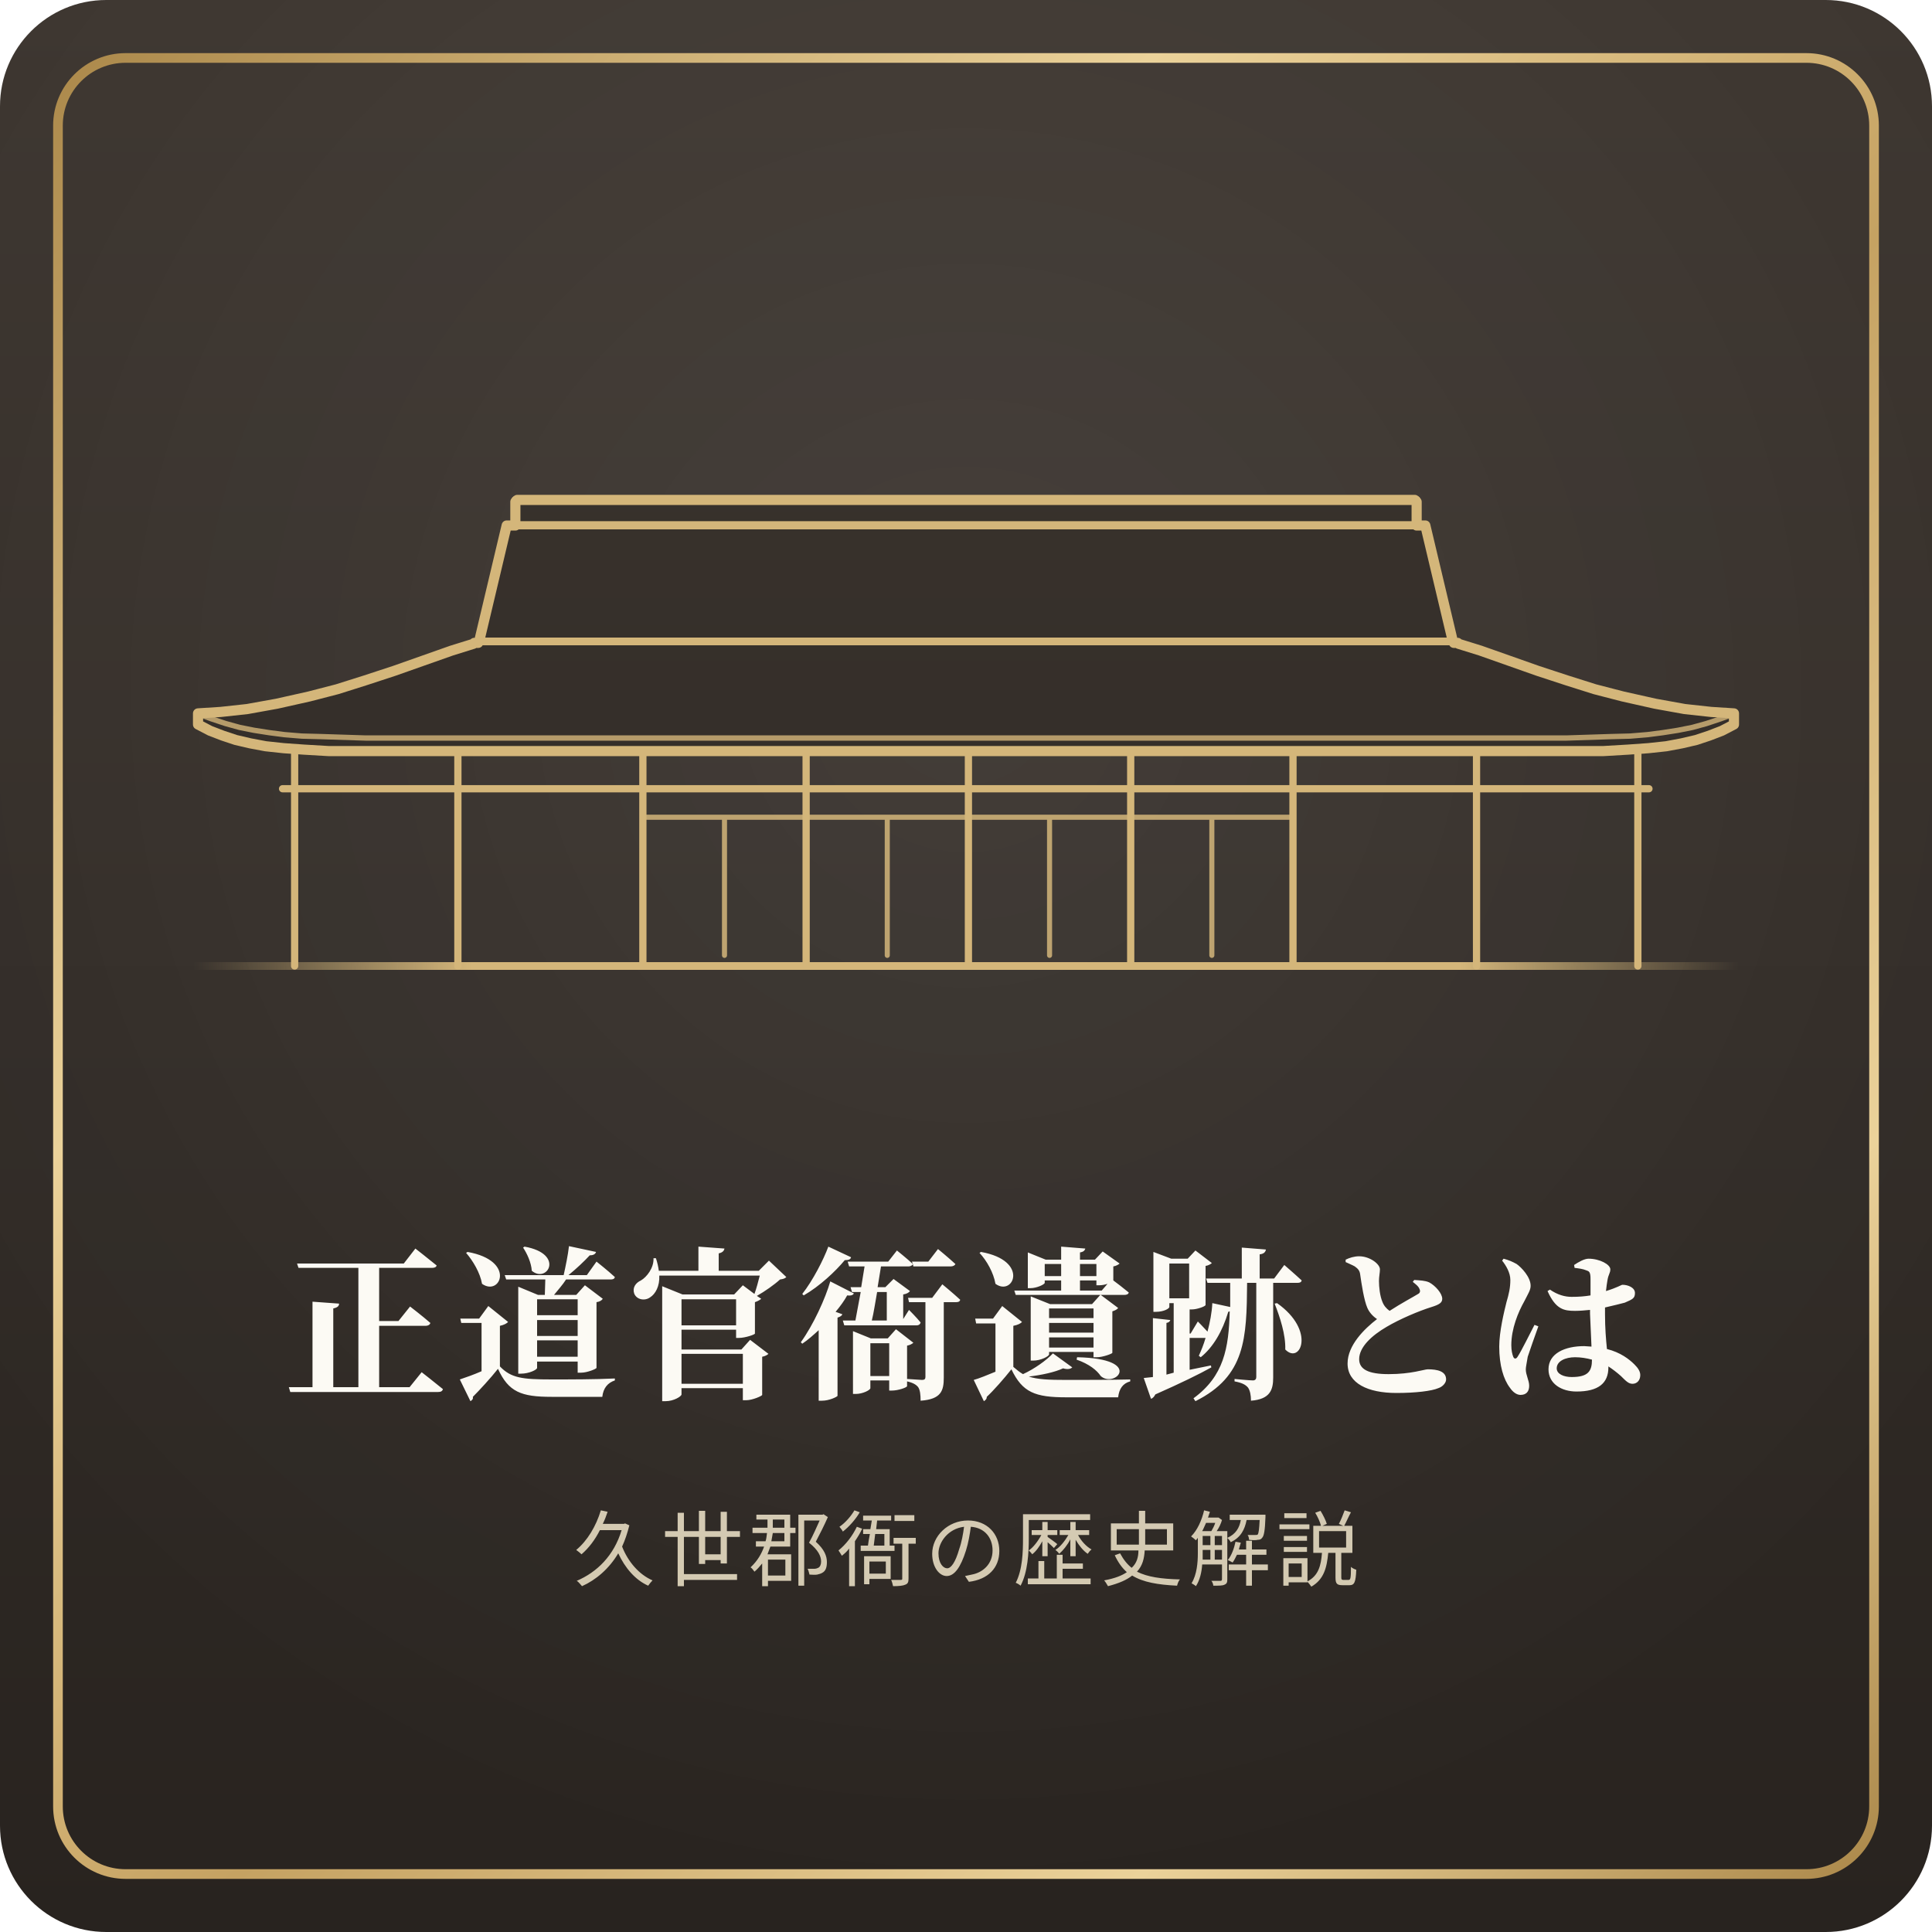
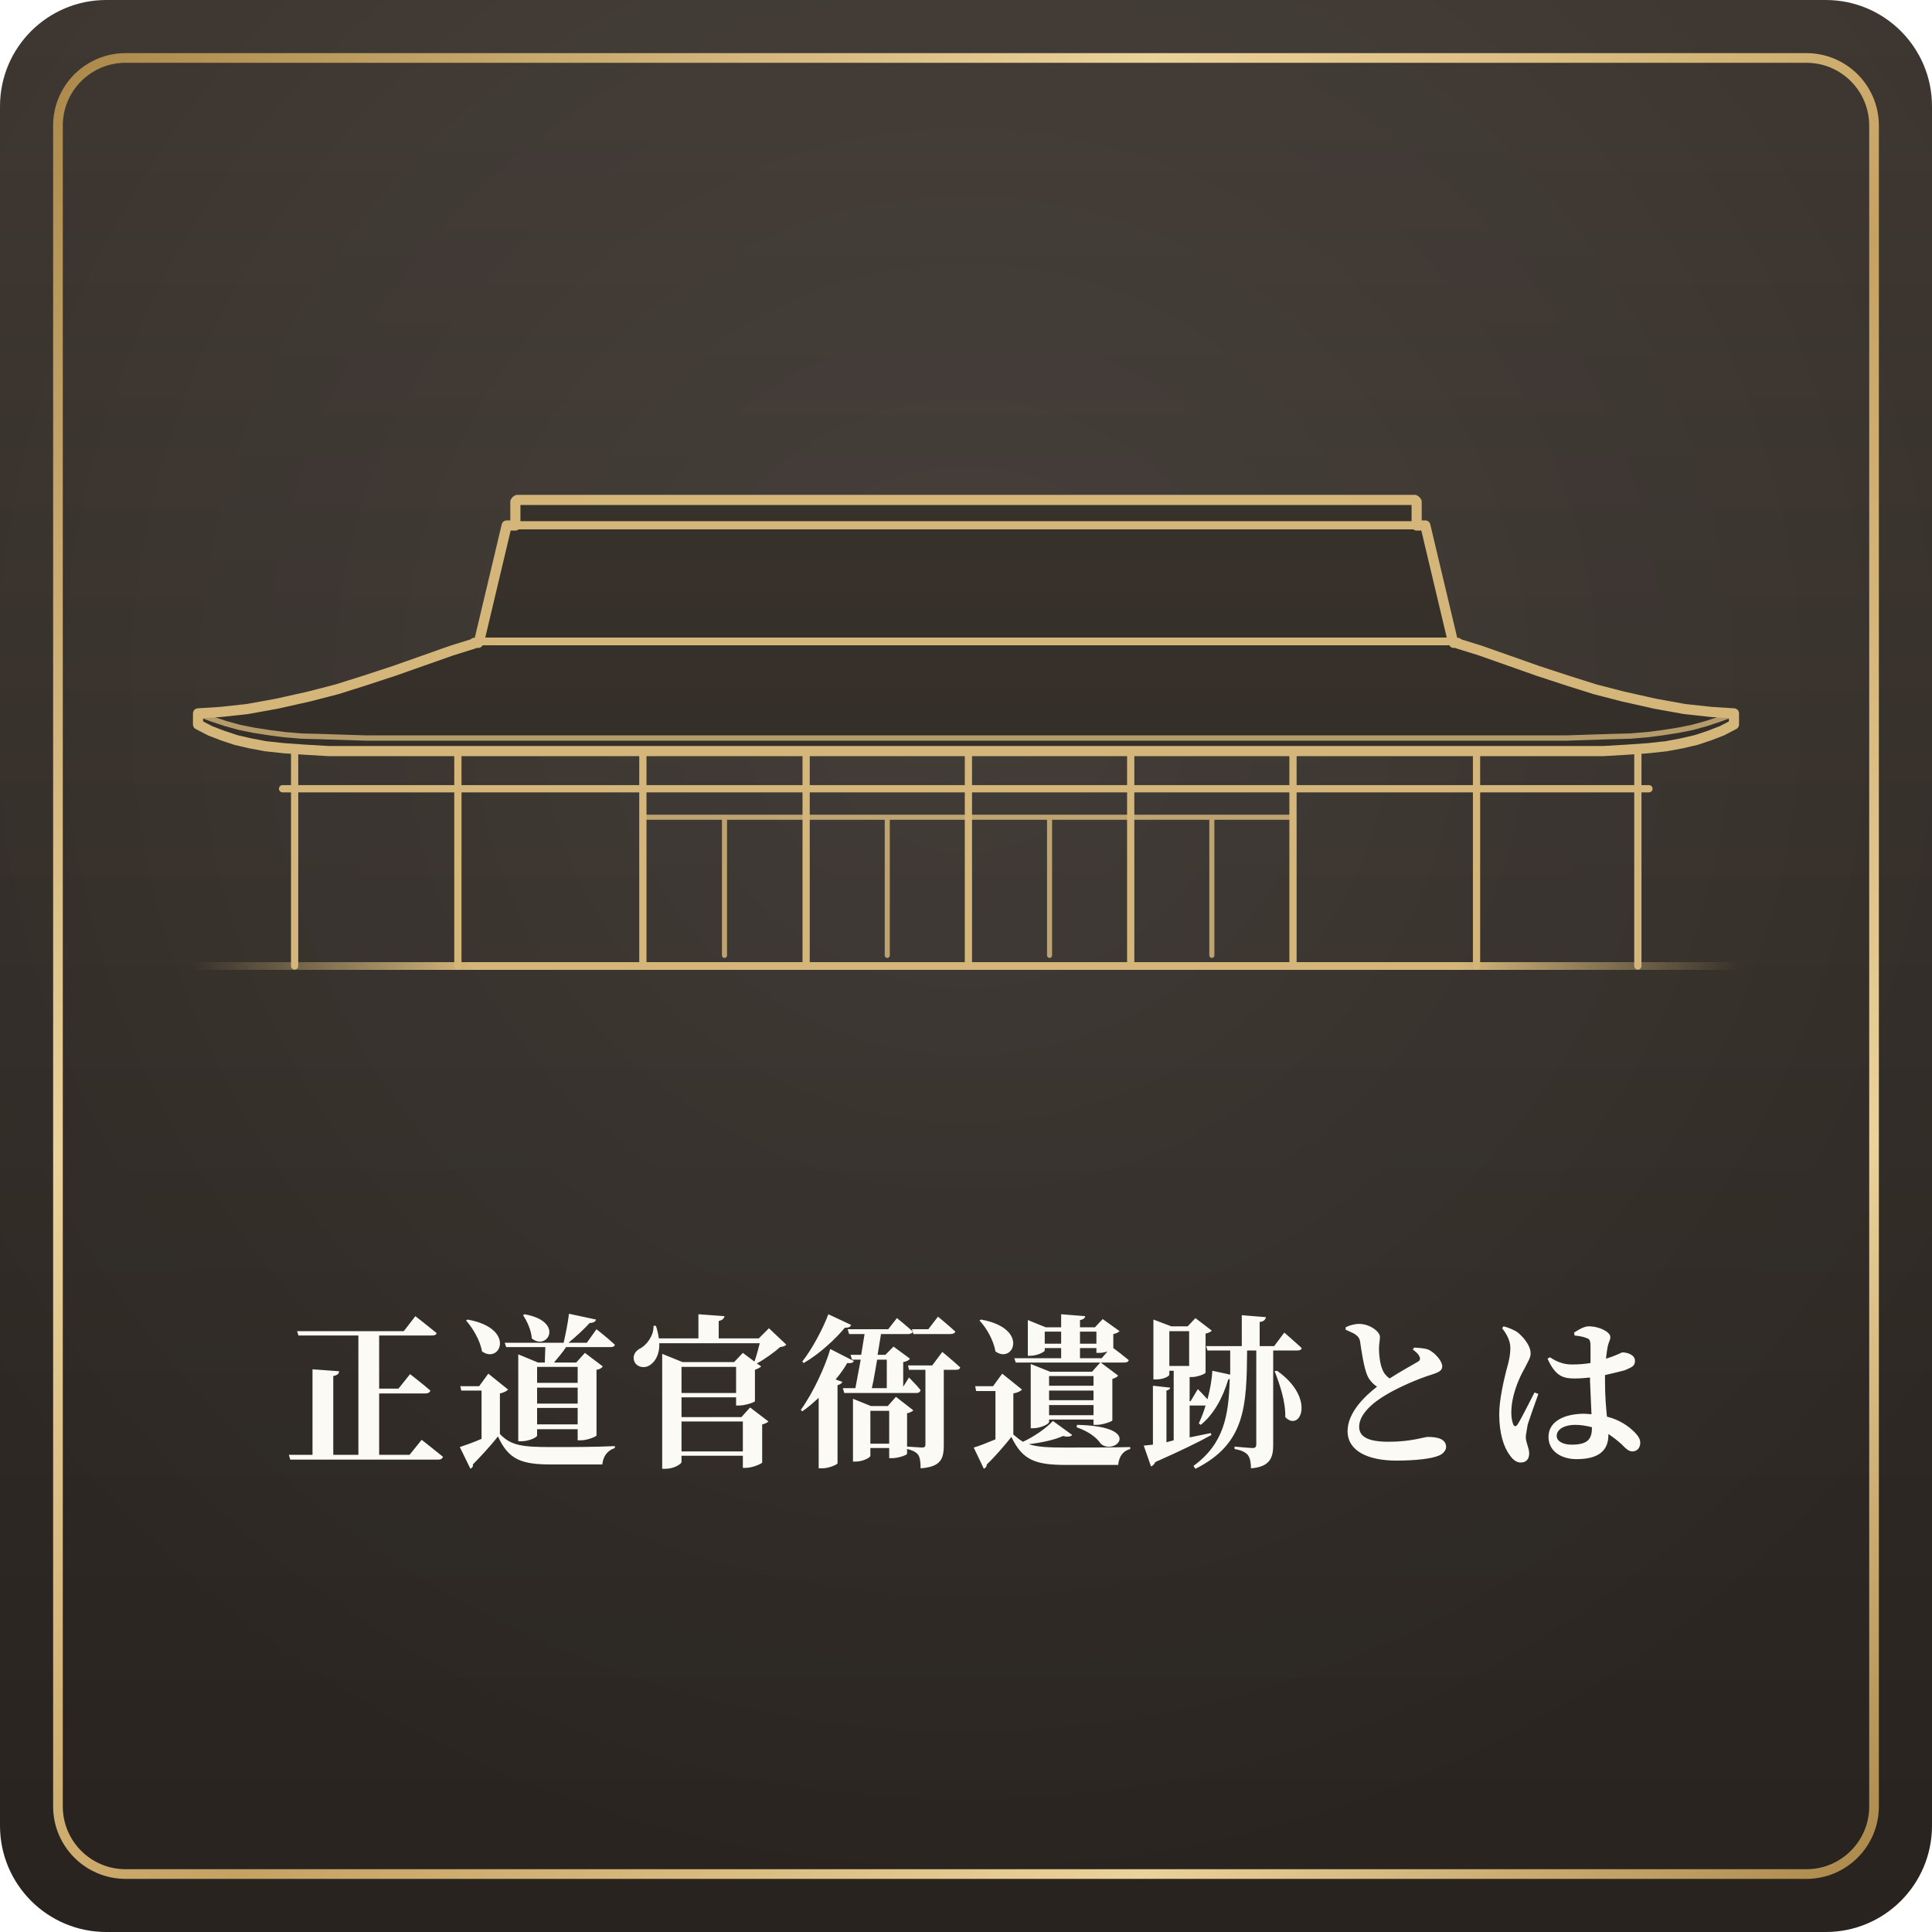
- <svg xmlns="http://www.w3.org/2000/svg" viewBox="0 0 400 400" width="400" height="400" role="img" aria-label="正道官衙遺跡とは 久世郡衙の歴史解説">
+ <svg xmlns="http://www.w3.org/2000/svg" viewBox="0 0 400 400" width="400" height="400" role="img" aria-label="正道官衙遺跡とは">
  <defs>
    <linearGradient id="cardBg" gradientUnits="userSpaceOnUse" x1="0" y1="0" x2="0" y2="400">
      <stop stop-color="#3d3630" />
      <stop offset="1" stop-color="#28231f" />
    </linearGradient>
    <radialGradient id="sheen" cx=".5" cy=".36" r=".62">
      <stop stop-color="#fff" stop-opacity=".07" />
      <stop offset="1" stop-color="#fff" stop-opacity="0" />
    </radialGradient>
    <linearGradient id="gold" x1="0" y1="0" x2="1" y2="1">
      <stop stop-color="#ac894b" />
      <stop offset=".3" stop-color="#ebd29a" />
      <stop offset=".55" stop-color="#c5a262" />
      <stop offset=".8" stop-color="#ebd29a" />
      <stop offset="1" stop-color="#ac894b" />
    </linearGradient>
    <linearGradient id="fadeGold" gradientUnits="userSpaceOnUse" x1="40" y1="0" x2="360" y2="0">
      <stop stop-color="#d4b67a" stop-opacity="0" />
      <stop offset=".18" stop-color="#d4b67a" />
      <stop offset=".82" stop-color="#d4b67a" />
      <stop offset="1" stop-color="#d4b67a" stop-opacity="0" />
    </linearGradient>
  </defs>
  <g id="card-base">
    <rect width="400" height="400" rx="22" fill="url(#cardBg)" />
    <rect width="400" height="400" rx="22" fill="url(#sheen)" />
  </g>
  <g id="card-frame">
    <rect x="12" y="12" width="376" height="376" rx="14" fill="none" stroke="url(#gold)" stroke-width="2" />
  </g>
  <g id="motif" fill="none" stroke="#d4b67a" color="#d4b67a" stroke-linejoin="round" stroke-linecap="round">
    <path d="M40 200.0H360" stroke="url(#fadeGold)" stroke-width="1.6" />
    <path d="M41.0 150.0L41.0 147.7L45.7 147.4L51.2 146.8L57.3 145.7L64.0 144.2L69.8 142.7L75.5 140.9L81.6 138.9L93.5 134.7L98.0 133.3L98.2 133.1L99.0 133.1L99.2 132.8L104.9 108.8L106.7 108.8L106.7 103.9L107.1 103.5L292.9 103.5L293.3 103.9L293.3 108.8L295.1 108.8L300.8 132.8L301.0 133.1L301.8 133.1L302.0 133.3L306.5 134.7L318.4 138.9L324.5 140.9L330.2 142.7L336.0 144.2L342.7 145.7L348.8 146.8L354.3 147.4L359.0 147.7L359.0 150.0L356.5 151.3L353.9 152.3L351.2 153.2L348.2 153.9L345.0 154.5L341.3 154.9L337.1 155.2L332.0 155.5L200.1 155.5L199.9 155.5L68.0 155.5L62.9 155.2L58.7 154.9L55.0 154.5L51.8 153.9L48.8 153.2L46.1 152.3L43.5 151.3Z" fill="url(#cardBg)" stroke-width="2.1" />
    <path d="M104.9 108.8L295.1 108.8L300.8 132.8L99.2 132.8Z" stroke-width="1.6" />
    <path d="M106.7 103.5L293.3 103.5L293.3 108.7L106.7 108.7Z" stroke-width="1.6" />
    <path d="M41.0 147.8L43.7 148.8L46.7 149.8L49.6 150.6L52.6 151.2L55.8 151.7L58.9 152.1L62.5 152.4L66.4 152.5L75.7 152.8L199.9 152.8L200.1 152.8L324.3 152.8L333.6 152.5L337.5 152.4L341.1 152.1L344.2 151.7L347.4 151.2L350.4 150.6L353.3 149.8L356.3 148.8L359.0 147.8" stroke-width="1.1" opacity=".8" />
    <path d="M58.5 163.3L341.4 163.3M61.0 155.6L61.0 200.0M94.8 155.6L94.8 200.0M133.1 155.6L133.1 200.0M166.9 155.6L166.9 200.0M200.5 155.6L200.5 200.0M234.1 155.6L234.1 200.0M267.7 155.6L267.7 200.0M305.7 155.6L305.7 200.0M339.1 155.6L339.1 200.0" stroke-width="1.5" />
    <path d="M133.1 169.2L267.7 169.2M150.0 169.2L150.0 197.8M183.7 169.2L183.7 197.8M217.3 169.2L217.3 197.8M250.9 169.2L250.9 197.8" stroke-width="1.05" opacity=".85" />
  </g>
  <g id="label" fill="#fcfaf4">
-     <path d="M64.7 269.5V287.2H59.8L60.1 288.2H90.7C91.3 288.2 91.6 288 91.7 287.6C90 286.2 87.3 284.1 87.3 284.1L84.8 287.2H78.5V274.5H88.1C88.6 274.5 89 274.3 89.1 273.9C87.5 272.5 84.9 270.5 84.9 270.5L82.5 273.5H78.5V262.5H89.4C89.9 262.5 90.3 262.4 90.4 262C88.7 260.6 86 258.5 86 258.5L83.6 261.6H61.5L61.8 262.5H74.2V287.2H69V270.9C69.9 270.7 70.2 270.4 70.2 269.9ZM108.6 258.1 108.3 258.3C109.1 259.5 110 261.4 110.1 263.1C113.3 265.8 117 259.6 108.6 258.1ZM96.8 259.2 96.5 259.4C97.9 261 99.4 263.5 99.8 265.8C103.6 268.5 106.9 261 96.8 259.2ZM107.3 268.1V284.4H107.9C109.5 284.4 111.2 283.6 111.2 283.2V281.9H119.6V284.2H120.3C121.6 284.2 123.5 283.4 123.5 283.2V269.6C124.2 269.5 124.6 269.2 124.8 268.9L121.1 266.1L119.3 268.1H114.7C115.5 267.1 116.5 266 117.2 264.9H126.4C126.9 264.9 127.2 264.8 127.3 264.4C125.9 263.1 123.5 261.2 123.5 261.2L121.5 264H117.7C119.3 262.7 121 261.1 122.1 259.9C122.9 259.9 123.3 259.6 123.4 259.2L117.8 258C117.6 259.8 117.1 262.2 116.7 264H104.5L104.8 264.9H112.9C112.9 265.9 112.8 267.1 112.8 268.1H111.4L107.3 266.4ZM119.6 273.3V276.6H111.2V273.3ZM119.6 272.3H111.2V269H119.6ZM119.6 277.5V280.9H111.2V277.5ZM103.5 274.5C104.4 274.3 104.9 274 105.2 273.7L101.1 270.4L99.2 273H95.3L95.5 273.9H99.7V283.9C98.1 284.6 96.4 285.2 95.2 285.6L97.4 290.1C97.7 289.9 98 289.7 97.9 289.2C99.3 287.8 101.6 285.3 103.1 283.4C105.3 288.2 107.9 289.2 114.2 289.2C117.6 289.2 121.8 289.2 124.7 289.2C124.9 287.4 125.8 286.3 127.3 285.8V285.4C123.1 285.6 118 285.6 114.2 285.6C108.1 285.6 105.8 285.3 103.5 282.9ZM135.3 260.5C135.4 262.5 133.9 264.4 132.7 265.1C131.6 265.6 130.9 266.6 131.3 267.8C131.8 269.1 133.5 269.4 134.6 268.6C135.7 267.9 136.6 266.3 136.5 264.1H157.3C157 265.3 156.6 266.8 156.2 267.9L153.8 266.1L152 268H141.3L137.1 266.3V290.1H137.8C139.5 290.1 141.1 289.1 141.1 288.7V287.4H153.8V289.9H154.5C155.8 289.9 157.8 289 157.8 288.8V280.9C158.4 280.8 158.9 280.5 159.1 280.3L155.3 277.4L153.5 279.4H141.1V275.3H152.4V277H153C154.3 277 156.3 276.3 156.3 276.1V269.6C156.9 269.4 157.4 269.1 157.6 268.9L156.7 268.3C158.3 267.4 160.3 266 161.5 264.9C162.2 264.8 162.5 264.7 162.8 264.4L159.2 261L157.1 263.1H148.8V259.5C149.7 259.3 149.9 258.9 150 258.5L144.6 258.1V263.1H136.4C136.3 262.3 136.1 261.4 135.8 260.5ZM141.1 274.4V269H152.4V274.4ZM141.1 280.3H153.8V286.5H141.1ZM171.5 258.1C170.5 260.8 168.3 265.1 166.1 267.9L166.4 268.2C169.7 266.3 173 263.2 174.9 260.9C175.8 260.9 176.1 260.7 176.2 260.3ZM188.8 261.2 189 261.7 189.1 262.2H196.8C197.3 262.2 197.7 262 197.8 261.7C196.4 260.4 194.2 258.6 194.2 258.6L192.2 261.2ZM176.1 266.5 176.4 267.5H178.2C177.8 269.7 177.4 271.8 177.1 273.4H174.5L174.8 274.4H189.8C190.2 274.4 190.5 274.2 190.6 273.8C189.8 272.8 188.2 271.2 188.2 271.2L187 273.1V268C187.7 267.9 188.2 267.6 188.4 267.3L185 264.8L183.3 266.5H181.7L182.4 262.2H188.1C188.5 262.2 188.9 262 189 261.7C187.7 260.5 185.7 258.9 185.7 258.9L183.9 261.2H175.5L175.8 262.2H179L178.3 266.5ZM176.6 277.1V288.6H177.2C178.6 288.6 180.2 287.8 180.2 287.4V285.8H184.1V287.9H184.7C185.9 287.9 187.7 287.3 187.8 287V286C189.1 286.3 189.7 286.7 190.1 287.2C190.5 287.8 190.6 288.8 190.6 290C194.9 289.7 195.4 287.9 195.4 285.2V269.6H197.9C198.4 269.6 198.7 269.5 198.8 269.1C197.4 267.8 195.1 265.9 195.1 265.9L193 268.7H188L188.2 269.6H191.6V285.1C191.6 285.5 191.4 285.7 190.9 285.7L187.8 285.5V278.6C188.4 278.5 188.9 278.2 189.1 278L185.5 275.2L183.8 277.1H180.3L176.6 275.6ZM180.5 273.4C180.9 271.8 181.2 269.7 181.6 267.5H183.6V273.4ZM171.9 265.3C170.9 268.8 168.4 274.3 165.8 277.9L166.1 278.2C167.3 277.4 168.4 276.4 169.5 275.4V290H170.2C171.7 290 173.3 289.2 173.4 289V272.8C174 272.6 174.3 272.4 174.4 272.1L173 271.6C174 270.4 174.8 269.3 175.4 268.2C176.3 268.3 176.6 268.1 176.8 267.8ZM180.2 284.9V278.1H184.1V284.9ZM203.1 259.2 202.8 259.4C204.3 261 205.7 263.5 206.1 265.8C209.8 268.5 213.2 261 203.1 259.2ZM223 281 222.9 281.5C225.5 282.4 227.1 283.7 227.9 284.9C230.8 287.5 237 281.3 223 281ZM227 265.1V266.1H227.6C228.1 266.1 228.7 266 229.3 265.8L228.1 267.2H223.6V265.1ZM227 264.2H223.6V261.7H227ZM219.7 258.1V260.8H216.5L212.8 259.3V266.7H213.3C214.7 266.7 216.3 265.9 216.3 265.6V265.1H219.7V267.2H210L210.3 268.1H227.8L226.1 270H217.4L213.4 268.4V281.7H213.9C215.5 281.7 217.2 280.8 217.2 280.4V279.9H226.4V281H227.1C228.3 281 230.2 280.3 230.3 280.1V271.5C230.9 271.3 231.3 271.1 231.5 270.8L227.9 268.1H232.7C233.2 268.1 233.6 268 233.7 267.6C232.6 266.7 231.2 265.6 230.5 265.1V262.2C231.1 262.1 231.6 261.8 231.8 261.6L228.3 259.1L226.7 260.8H223.6V259.3C224.3 259.2 224.6 258.9 224.7 258.5ZM216.3 264.2V261.7H219.7V264.2ZM226.4 273.9V275.9H217.2V273.9ZM226.4 272.9H217.2V270.9H226.4ZM226.4 276.9V279H217.2V276.9ZM218 280.2C216.7 281.6 214.2 283.4 211.8 284.5C211.1 284.1 210.5 283.6 209.8 283V274.5C210.8 274.3 211.3 274 211.6 273.7L207.5 270.4L205.6 273H201.9L202.1 274H206.1V284C204.4 284.7 202.7 285.4 201.6 285.7L203.7 290.1C204 289.9 204.3 289.7 204.3 289.2C205.7 287.9 207.9 285.4 209.4 283.5C211.7 288.3 214.3 289.3 220.8 289.3C224.2 289.3 228.5 289.3 231.5 289.3C231.7 287.5 232.5 286.4 234 286V285.6C229.8 285.7 224.6 285.7 220.8 285.7C217.1 285.7 214.8 285.6 213 285C215.6 284.7 218.4 284.1 220.1 283.3C221.1 283.6 221.7 283.4 222 283.1ZM264.4 269.8 263.9 269.9C265 272.7 266.2 276.3 266.1 279.4C269.2 282.6 272.5 275.5 264.4 269.8ZM236.8 285.3 238.3 289.6C238.7 289.5 239 289.1 239.2 288.7C244.4 286.4 248.3 284.5 250.8 283.1L250.7 282.7L246.3 283.6V277H249.6C249.2 278.4 248.7 279.6 248.2 280.7L248.6 281C251.2 278.9 253.1 275.6 254.3 271.6L254.6 271.5C254.4 279.1 253.4 284.9 247.1 289.5L247.5 290.1C257.9 284.9 258.1 277.1 258.2 265.6H260.1V285.1C260.1 285.5 259.9 285.8 259.4 285.8C258.7 285.8 255.6 285.5 255.6 285.5V286C257.2 286.3 257.9 286.7 258.4 287.3C258.8 287.9 259 288.8 259 290C263 289.7 263.6 287.7 263.6 285.2V265.6H268.6C269.1 265.6 269.4 265.5 269.5 265.1C268.1 263.8 265.9 261.9 265.9 261.9L263.8 264.7H260.8V259.7C261.7 259.6 262 259.2 262.1 258.7L257.1 258.3V264.7H249.7L250 265.6H254.7L254.7 270.6L251 269.8C250.9 271.8 250.5 273.8 250 275.7C249.1 274.7 248 273.6 248 273.6L246.5 276.1H246.3V271.1H246.8C247.8 271.1 249.5 270.5 249.6 270.2V262.1C250.2 262 250.7 261.7 250.9 261.5L247.5 258.9L245.9 260.6H242.5L238.8 259.2V271.6H239.3C241 271.6 242.1 270.9 242.1 270.6V269.8H243V284.2L241.5 284.6V273.9C242 273.8 242.2 273.6 242.3 273.3L238.7 272.9V285.1ZM242.1 261.6H246.2V268.8H242.1ZM289.1 288.4C293.1 288.4 296.4 288 297.8 287.4C298.7 287.1 299.4 286.3 299.4 285.6C299.4 283.9 297.6 283.5 295.6 283.5C294.9 283.5 292.2 284.5 287.5 284.5C283.3 284.5 281.4 283.5 281.4 281.4C281.4 278.9 284 276.5 287.1 274.7C289.8 273.1 293.8 271.4 296.4 270.6C298 270.1 298.6 269.7 298.6 268.9C298.6 267.8 297.2 266.2 295.9 265.5C295 265.1 294 265.1 292.8 265L292.5 265.4C293 265.8 293.7 266.3 293.9 266.9C294.1 267.3 294 267.7 293.6 267.9C292.8 268.4 290 269.9 287.7 271.4C287 270.9 286.5 270.3 286.2 269.5C285.7 268.3 285.5 266.5 285.5 265.2C285.5 264.3 285.7 263.5 285.7 262.8C285.7 261.7 283.6 260.1 281.4 260.1C280.4 260.1 279.4 260.4 278.6 260.8V261.3C279.2 261.6 280 261.9 280.5 262.2C281.2 262.7 281.5 263.1 281.6 263.8C281.9 265.9 282.4 269.2 283.1 270.8C283.5 271.7 284.2 272.5 285.1 273.1C282.5 275.1 279 278.5 279 282.3C279 286.4 283.2 288.4 289.1 288.4ZM314.8 288.8C316 288.8 316.6 288.1 316.6 286.9C316.6 285.8 315.9 284.7 315.9 283.5C315.9 283 316.1 282.2 316.3 280.9C316.7 279.7 317.8 276.5 318.5 274.6L317.7 274.3C316.8 276 315 279.7 314.2 280.9C313.9 281.4 313.5 281.4 313.3 280.9C313.1 280.4 312.9 279.6 312.9 278.5C312.9 275.1 314.3 271.7 315.6 269.4C316.4 267.8 316.9 267.1 316.9 266.2C316.9 264.4 315 262.4 314 261.7C313.1 261.2 312.4 260.9 311.3 260.6L311 261C311.8 262 312.7 263.5 312.7 265C312.7 266.6 312.4 267.9 311.9 269.6C311.4 271.6 310.4 275.7 310.4 278.8C310.4 282.7 311.3 285.6 312.6 287.3C313.2 288.2 314 288.8 314.8 288.8ZM326.1 271.4C327.1 271.4 328.2 271.3 329.2 271.2V272C329.3 274.2 329.4 276.8 329.5 278.8L328 278.7C324 278.7 320.6 280.2 320.6 283.5C320.6 286.5 323.3 288.1 326.4 288.1C330.9 288.1 333 286.4 333 283.1V282.9C333.9 283.5 334.7 284.1 335.6 284.9C336.7 286 337.2 286.5 338 286.5C338.9 286.5 339.6 285.8 339.6 284.7C339.6 283.9 339.1 283.2 338.4 282.5C337.3 281.4 335.5 280 332.7 279.3C332.5 277.3 332.3 275 332.3 272.1L332.3 270.7C334.1 270.3 335.6 269.9 336.4 269.7C338 269 338.5 268.8 338.5 267.7C338.5 266.6 337.1 266 335.9 266C335.7 266 334.8 266.6 332.5 267.3C332.6 266.4 332.7 265.6 332.8 265.1C333 263.8 333.4 263.6 333.4 262.8C333.4 261.8 331.2 260.6 328.9 260.6C328 260.6 326.8 261.3 325.9 261.9L326 262.5C326.8 262.6 327.7 262.7 328.4 263C329 263.2 329.3 263.3 329.3 264.8V268.2C328.1 268.4 326.9 268.5 325.4 268.5C324 268.5 322.5 268.1 320.9 267L320.4 267.3C322.1 271.1 323.8 271.4 326.1 271.4ZM329.6 281.5V281.5C329.6 283.9 328.8 285.1 325.4 285.1C323.8 285.1 322.3 284.5 322.3 283.3C322.3 281.8 324.1 281 326.1 281C327.3 281 328.5 281.2 329.6 281.5Z" />
-     <path d="M124.4 312.7C123.4 316 121.6 319 119.3 320.9C119.6 321.1 120.2 321.6 120.4 321.8C121.9 320.5 123.2 318.8 124.2 316.8H128.7C127.1 322.1 123.6 325.5 119.4 327.3C119.8 327.5 120.2 328.1 120.5 328.4C123.4 327.1 126.1 324.8 128 321.6C129.4 324.6 131.5 327.1 134.2 328.3C134.4 328 134.8 327.5 135.1 327.2C132.3 326 130 323.3 128.8 320.2C129.4 318.9 129.9 317.4 130.3 315.8L129.4 315.4L129.2 315.5H124.8C125.2 314.7 125.5 313.9 125.8 313ZM149.2 313V317H146V312.8H144.7V317H141.6V313.2H140.3V317H137.7V318.2H140.3V328.4H141.6V327.1H152.6V325.9H141.6V318.2H144.7V323.8H146V323H149.2V323.7H150.5V318.2H153.2V317H150.5V313ZM146 318.2H149.2V321.8H146ZM165.3 313.6V328.3H166.5V314.8H169.7C169.1 316.1 168.3 318 167.5 319.4C169.4 320.9 170 322.2 170 323.3C170 323.9 169.8 324.4 169.4 324.6C169.2 324.7 168.9 324.8 168.6 324.8C168.3 324.8 167.7 324.8 167.2 324.8C167.4 325.1 167.5 325.7 167.6 326C168.1 326 168.7 326.1 169.2 326C169.6 325.9 170 325.8 170.3 325.6C171 325.2 171.2 324.4 171.2 323.4C171.2 322.2 170.7 320.8 168.9 319.2C169.7 317.7 170.7 315.7 171.4 314.1L170.5 313.5L170.3 313.6ZM162.4 317.4V319.1H159.7C159.8 318.5 159.9 318 160 317.4ZM156.6 313.6V314.6H158.9V315.4L158.9 316.3H155.8V317.4H158.8C158.7 318 158.7 318.5 158.5 319.1H156.5V320.2H158.2C157.7 321.6 156.9 323.1 155.4 324.5C155.7 324.7 156 325.1 156.2 325.4C156.8 324.9 157.3 324.3 157.8 323.7V328.4H159V327.3H163.8V321.8H158.9C159.1 321.3 159.3 320.7 159.5 320.2H163.6V317.4H164.7V316.3H163.6V313.6ZM162.4 316.3H160L160 315.4V314.6H162.4ZM159 322.9H162.6V326.2H159ZM185.2 313.7V314.9H189.3V313.7ZM176.9 312.7C176.2 313.9 175 315.3 173.8 316.1C174 316.4 174.4 316.8 174.5 317.1C175.8 316.1 177.2 314.5 178 313.1ZM178.7 316.6V317.6H180.1C179.9 318.5 179.8 319.3 179.7 320H178.2V321.1H185.2V320H184.2V316.6H181.4L181.6 314.8H184.5V313.8H178.7V314.8H180.5L180.2 316.6ZM180.9 320 181.2 317.6H183.1V320ZM180 323.3H183.4V325.8H180ZM178.9 322.2V328H180V326.9H184.4V322.2ZM185 318.4V319.6H186.8V326.8C186.8 327 186.8 327.1 186.5 327.1C186.3 327.1 185.4 327.1 184.5 327.1C184.7 327.5 184.8 328 184.9 328.4C186.1 328.4 187 328.3 187.4 328.1C188 327.9 188.1 327.5 188.1 326.8V319.6H189.6V318.4ZM177.4 316.1C176.5 318 175.1 319.8 173.6 321C173.8 321.3 174.2 321.9 174.3 322.1C174.8 321.7 175.4 321.2 175.8 320.6V328.4H177V319.1C177.6 318.2 178.1 317.4 178.5 316.5ZM199.6 316.1C199.4 317.6 199.1 319.3 198.6 320.7C197.8 323.5 196.9 324.7 196.1 324.7C195.3 324.7 194.3 323.7 194.3 321.6C194.3 319.3 196.3 316.5 199.6 316.1ZM201 316.1C203.9 316.3 205.5 318.4 205.5 321C205.5 323.9 203.4 325.6 201.2 326C200.8 326.1 200.3 326.2 199.8 326.3L200.6 327.5C204.6 327 206.9 324.6 206.9 321.1C206.9 317.6 204.4 314.8 200.4 314.8C196.3 314.8 193 318 193 321.7C193 324.5 194.5 326.3 196 326.3C197.6 326.3 198.9 324.5 200 321C200.5 319.4 200.8 317.6 201 316.1ZM211.8 313.5V318.6C211.8 321.3 211.7 325 210.3 327.7C210.6 327.8 211.1 328.1 211.3 328.3C212.8 325.5 213 321.4 213 318.6V314.7H225.7V313.5ZM215 323.2V326.8H212.8V328H225.8V326.8H220V324.8H224.2V323.7H220V321.9H218.8V326.8H216.2V323.2ZM215.8 315.1V316.8H213.6V317.8H215.6C214.9 319.1 213.9 320.4 213 321C213.2 321.2 213.6 321.6 213.7 321.8C214.5 321.2 215.2 320.2 215.8 319.1V322.2H216.9V319.3C217.4 319.7 217.9 320.2 218.2 320.5L218.9 319.7C218.6 319.4 217.3 318.5 216.9 318.2V317.8H218.9V316.8H216.9V315.1ZM221.6 315.1V316.8H219.4V317.8H221.2C220.5 319 219.5 320.3 218.5 320.9C218.8 321.1 219.1 321.4 219.3 321.7C220.1 321 221 319.9 221.6 318.7V322.2H222.7V318.8C223.4 320 224.3 321.1 225.2 321.7C225.4 321.4 225.7 321 226 320.8C224.9 320.2 223.8 319 223.2 317.8H225.5V316.8H222.7V315.1ZM231.2 316.6H235.8V319.8H231.2ZM237.1 316.6H241.6V319.8H237.1ZM231.9 321.6 230.8 322C231.5 323.5 232.3 324.6 233.3 325.5C232.3 326.2 230.8 326.8 228.6 327.2C228.9 327.5 229.2 328.1 229.4 328.4C231.7 327.8 233.3 327.1 234.4 326.2C236.7 327.6 239.7 328.1 243.7 328.3C243.8 327.9 244 327.3 244.3 327C240.4 326.9 237.6 326.5 235.4 325.4C236.6 324.1 236.9 322.6 237 321H242.9V315.4H237.1V312.8H235.8V315.4H230V321H235.7C235.7 322.3 235.4 323.6 234.3 324.6C233.4 323.9 232.6 322.9 231.9 321.6ZM250.6 318V319.9H249V318ZM251.5 318H253V319.9H251.5ZM248.9 317C249.2 316.5 249.4 315.9 249.7 315.3H251.6C251.4 315.9 251.1 316.5 250.8 317ZM249.3 312.7C248.8 314.8 247.9 316.8 246.6 318.1C246.9 318.3 247.4 318.7 247.6 318.9L248 318.4V321.6C248 323.5 247.8 326 246.7 327.8C246.9 327.9 247.4 328.2 247.6 328.4C248.4 327.2 248.8 325.5 248.9 323.9H253V326.9C253 327.2 252.9 327.3 252.7 327.3C252.5 327.3 251.7 327.3 250.8 327.3C251 327.5 251.2 328 251.2 328.3C252.4 328.3 253.1 328.3 253.5 328.1C254 327.9 254.1 327.6 254.1 327V318.4C254.4 318.7 254.7 319 254.8 319.3C256.9 318.3 257.7 316.7 258.1 314.7H260.8C260.7 316.6 260.6 317.4 260.4 317.7C260.3 317.8 260.1 317.8 259.9 317.8C259.6 317.8 259 317.8 258.3 317.8C258.5 318 258.6 318.5 258.6 318.8C259.3 318.9 260.1 318.9 260.4 318.8C260.8 318.8 261.1 318.7 261.3 318.4C261.7 318 261.9 316.9 262 314.1C262 313.9 262 313.6 262 313.6H254.6V314.7H256.9C256.6 316.3 255.9 317.6 254.1 318.4V317H251.9C252.4 316.3 252.8 315.4 253 314.7L252.3 314.2L252.1 314.2H250.1C250.2 313.8 250.4 313.4 250.5 313ZM250.6 320.9V322.9H249L249 321.6V320.9ZM251.5 320.9H253V322.9H251.5ZM255.8 319.2C255.5 320.6 255 322 254.2 323C254.5 323.1 255 323.4 255.2 323.5C255.5 323.1 255.8 322.5 256.1 321.9H258V323.9H254.4V325.1H258V328.3H259.2V325.1H262.5V323.9H259.2V321.9H262.2V320.8H259.2V319H258V320.8H256.5C256.6 320.3 256.8 319.8 256.9 319.4ZM273.1 317H278.7V320.4H273.1ZM265.8 318V319H270.6V318ZM265.9 313.3V314.3H270.5V313.3ZM265.8 320.3V321.3H270.6V320.3ZM264.9 315.6V316.6H271.1V315.6ZM265.7 322.6V328.3H266.8V327.6H270.7V327.5C270.9 327.7 271.3 328.2 271.5 328.5C274.1 327 274.7 324.6 275 321.5H276.5V326.6C276.5 327.9 276.8 328.2 278 328.2C278.2 328.2 279.1 328.2 279.4 328.2C280.4 328.2 280.7 327.6 280.8 325C280.5 324.9 280 324.7 279.7 324.4C279.7 326.8 279.6 327.1 279.2 327.1C279 327.1 278.3 327.1 278.1 327.1C277.8 327.1 277.7 327 277.7 326.6V321.5H280V315.9H278.3C278.7 315.2 279.2 314 279.7 313.1L278.4 312.7C278.1 313.5 277.6 314.8 277.2 315.5L278.1 315.9H273.8L274.7 315.5C274.5 314.8 273.9 313.6 273.4 312.8L272.3 313.2C272.8 314 273.3 315.1 273.5 315.9H271.9V321.5H273.7C273.5 324.1 273 326.2 270.7 327.4V322.6ZM266.8 323.7H269.5V326.5H266.8Z" fill="#eadfc6" fill-opacity=".88" />
+     <path transform="translate(0,14)" d="M64.7 269.5V287.2H59.8L60.1 288.2H90.7C91.3 288.2 91.6 288 91.7 287.6C90 286.2 87.3 284.1 87.3 284.1L84.8 287.2H78.5V274.5H88.1C88.6 274.5 89 274.3 89.1 273.9C87.5 272.5 84.9 270.5 84.9 270.5L82.5 273.5H78.5V262.5H89.4C89.9 262.5 90.3 262.4 90.4 262C88.7 260.6 86 258.5 86 258.5L83.6 261.6H61.5L61.8 262.5H74.2V287.2H69V270.9C69.9 270.7 70.2 270.4 70.2 269.9ZM108.6 258.1 108.3 258.3C109.1 259.5 110 261.4 110.1 263.1C113.3 265.8 117 259.6 108.6 258.1ZM96.8 259.2 96.5 259.4C97.9 261 99.4 263.5 99.8 265.8C103.6 268.5 106.9 261 96.8 259.2ZM107.3 268.1V284.4H107.9C109.5 284.4 111.2 283.6 111.2 283.2V281.9H119.6V284.2H120.3C121.6 284.2 123.5 283.4 123.5 283.2V269.6C124.2 269.5 124.6 269.2 124.8 268.9L121.1 266.1L119.3 268.1H114.7C115.5 267.1 116.5 266 117.2 264.9H126.4C126.9 264.9 127.2 264.8 127.3 264.4C125.9 263.1 123.5 261.2 123.5 261.2L121.5 264H117.7C119.3 262.7 121 261.1 122.1 259.9C122.9 259.9 123.3 259.6 123.4 259.2L117.8 258C117.6 259.8 117.1 262.2 116.7 264H104.5L104.8 264.9H112.9C112.9 265.9 112.8 267.1 112.8 268.1H111.4L107.3 266.4ZM119.6 273.3V276.6H111.2V273.3ZM119.6 272.3H111.2V269H119.6ZM119.6 277.5V280.9H111.2V277.5ZM103.5 274.5C104.4 274.3 104.9 274 105.2 273.7L101.1 270.4L99.2 273H95.3L95.5 273.9H99.7V283.9C98.1 284.6 96.4 285.2 95.2 285.6L97.4 290.1C97.7 289.9 98 289.7 97.9 289.2C99.3 287.8 101.6 285.3 103.1 283.4C105.3 288.2 107.9 289.2 114.2 289.2C117.6 289.2 121.8 289.2 124.7 289.2C124.9 287.4 125.8 286.3 127.3 285.8V285.4C123.1 285.6 118 285.6 114.2 285.6C108.1 285.6 105.8 285.3 103.5 282.9ZM135.3 260.5C135.4 262.5 133.9 264.4 132.7 265.1C131.6 265.6 130.9 266.6 131.3 267.8C131.8 269.1 133.5 269.4 134.6 268.6C135.7 267.9 136.6 266.3 136.5 264.1H157.3C157 265.3 156.6 266.8 156.2 267.9L153.8 266.1L152 268H141.3L137.1 266.3V290.1H137.8C139.5 290.1 141.1 289.1 141.1 288.7V287.4H153.8V289.9H154.5C155.8 289.9 157.8 289 157.8 288.8V280.9C158.4 280.8 158.9 280.5 159.1 280.3L155.3 277.4L153.5 279.4H141.1V275.3H152.4V277H153C154.3 277 156.3 276.3 156.3 276.1V269.6C156.9 269.4 157.4 269.1 157.6 268.9L156.7 268.3C158.3 267.4 160.3 266 161.5 264.9C162.2 264.8 162.5 264.7 162.8 264.4L159.2 261L157.1 263.1H148.8V259.5C149.7 259.3 149.9 258.9 150 258.5L144.6 258.1V263.1H136.4C136.3 262.3 136.1 261.4 135.8 260.5ZM141.1 274.4V269H152.4V274.4ZM141.1 280.3H153.8V286.5H141.1ZM171.5 258.1C170.5 260.8 168.3 265.1 166.1 267.9L166.4 268.2C169.7 266.3 173 263.2 174.9 260.9C175.8 260.9 176.1 260.7 176.2 260.3ZM188.8 261.2 189 261.7 189.1 262.2H196.8C197.3 262.2 197.7 262 197.8 261.7C196.4 260.4 194.2 258.6 194.2 258.6L192.2 261.2ZM176.1 266.5 176.4 267.5H178.2C177.8 269.7 177.4 271.8 177.1 273.4H174.5L174.8 274.4H189.8C190.2 274.4 190.5 274.2 190.6 273.8C189.8 272.8 188.2 271.2 188.2 271.2L187 273.1V268C187.7 267.9 188.2 267.6 188.4 267.3L185 264.8L183.3 266.5H181.7L182.4 262.2H188.1C188.5 262.2 188.9 262 189 261.7C187.7 260.5 185.7 258.9 185.7 258.9L183.9 261.2H175.5L175.8 262.2H179L178.3 266.5ZM176.6 277.1V288.6H177.2C178.6 288.6 180.2 287.8 180.2 287.4V285.8H184.1V287.9H184.7C185.9 287.9 187.7 287.3 187.8 287V286C189.1 286.3 189.7 286.7 190.1 287.2C190.5 287.8 190.6 288.8 190.6 290C194.9 289.7 195.4 287.9 195.4 285.2V269.6H197.9C198.4 269.6 198.7 269.5 198.8 269.1C197.4 267.8 195.1 265.9 195.1 265.9L193 268.7H188L188.2 269.6H191.6V285.1C191.6 285.5 191.4 285.7 190.9 285.7L187.8 285.5V278.6C188.4 278.5 188.9 278.2 189.1 278L185.5 275.2L183.8 277.1H180.3L176.6 275.6ZM180.5 273.4C180.9 271.8 181.2 269.7 181.6 267.5H183.6V273.4ZM171.9 265.3C170.9 268.8 168.4 274.3 165.8 277.9L166.1 278.2C167.3 277.4 168.4 276.4 169.5 275.4V290H170.2C171.7 290 173.3 289.2 173.4 289V272.8C174 272.6 174.3 272.4 174.4 272.1L173 271.6C174 270.4 174.8 269.3 175.4 268.2C176.3 268.3 176.6 268.1 176.8 267.8ZM180.2 284.9V278.1H184.1V284.9ZM203.1 259.2 202.8 259.4C204.3 261 205.7 263.5 206.1 265.8C209.8 268.5 213.2 261 203.1 259.2ZM223 281 222.9 281.5C225.5 282.4 227.1 283.7 227.9 284.9C230.8 287.5 237 281.3 223 281ZM227 265.1V266.1H227.6C228.1 266.1 228.7 266 229.3 265.8L228.1 267.2H223.6V265.1ZM227 264.2H223.6V261.7H227ZM219.7 258.1V260.8H216.5L212.8 259.3V266.7H213.3C214.7 266.7 216.3 265.9 216.3 265.6V265.1H219.7V267.2H210L210.3 268.1H227.8L226.1 270H217.4L213.4 268.4V281.7H213.9C215.5 281.7 217.2 280.8 217.2 280.4V279.9H226.4V281H227.1C228.3 281 230.2 280.3 230.3 280.1V271.5C230.9 271.3 231.3 271.1 231.5 270.8L227.9 268.1H232.7C233.2 268.1 233.6 268 233.7 267.6C232.6 266.7 231.2 265.6 230.5 265.1V262.2C231.1 262.1 231.6 261.8 231.8 261.6L228.3 259.1L226.7 260.8H223.6V259.3C224.3 259.2 224.6 258.9 224.7 258.5ZM216.3 264.2V261.7H219.7V264.2ZM226.4 273.9V275.9H217.2V273.9ZM226.4 272.9H217.2V270.9H226.4ZM226.4 276.9V279H217.2V276.9ZM218 280.2C216.7 281.6 214.2 283.4 211.8 284.5C211.1 284.1 210.5 283.6 209.8 283V274.5C210.8 274.3 211.3 274 211.6 273.7L207.5 270.4L205.6 273H201.9L202.1 274H206.1V284C204.4 284.7 202.7 285.4 201.6 285.7L203.7 290.1C204 289.9 204.3 289.7 204.3 289.2C205.7 287.9 207.9 285.4 209.4 283.5C211.7 288.3 214.3 289.3 220.8 289.3C224.2 289.3 228.5 289.3 231.5 289.3C231.7 287.5 232.5 286.4 234 286V285.6C229.8 285.7 224.6 285.7 220.8 285.7C217.1 285.7 214.8 285.6 213 285C215.6 284.7 218.4 284.1 220.1 283.3C221.1 283.6 221.7 283.4 222 283.1ZM264.4 269.8 263.9 269.9C265 272.7 266.2 276.3 266.1 279.4C269.2 282.6 272.5 275.5 264.4 269.8ZM236.8 285.3 238.3 289.6C238.7 289.5 239 289.1 239.2 288.7C244.4 286.4 248.3 284.5 250.8 283.1L250.7 282.7L246.3 283.6V277H249.6C249.2 278.4 248.7 279.6 248.2 280.7L248.6 281C251.2 278.9 253.1 275.6 254.3 271.6L254.6 271.5C254.4 279.1 253.4 284.9 247.1 289.5L247.5 290.1C257.9 284.9 258.1 277.1 258.2 265.6H260.1V285.1C260.1 285.5 259.9 285.8 259.4 285.8C258.7 285.8 255.6 285.5 255.6 285.5V286C257.2 286.3 257.9 286.7 258.4 287.3C258.8 287.9 259 288.8 259 290C263 289.7 263.6 287.7 263.6 285.2V265.6H268.6C269.1 265.6 269.4 265.5 269.5 265.1C268.1 263.8 265.9 261.9 265.9 261.9L263.8 264.7H260.8V259.7C261.7 259.6 262 259.2 262.1 258.7L257.1 258.3V264.7H249.7L250 265.6H254.7L254.7 270.6L251 269.8C250.9 271.8 250.5 273.8 250 275.7C249.1 274.7 248 273.6 248 273.6L246.5 276.1H246.3V271.1H246.8C247.8 271.1 249.5 270.5 249.6 270.2V262.1C250.2 262 250.7 261.7 250.9 261.5L247.5 258.9L245.9 260.6H242.5L238.8 259.2V271.6H239.3C241 271.6 242.1 270.9 242.1 270.6V269.8H243V284.2L241.5 284.6V273.9C242 273.8 242.2 273.6 242.3 273.3L238.7 272.9V285.1ZM242.1 261.6H246.2V268.8H242.1ZM289.1 288.4C293.1 288.4 296.4 288 297.8 287.4C298.7 287.1 299.4 286.3 299.4 285.6C299.4 283.9 297.6 283.5 295.6 283.5C294.9 283.5 292.2 284.5 287.5 284.5C283.3 284.5 281.4 283.5 281.4 281.4C281.4 278.9 284 276.5 287.1 274.7C289.8 273.1 293.8 271.4 296.4 270.6C298 270.1 298.6 269.7 298.6 268.9C298.6 267.8 297.2 266.2 295.9 265.5C295 265.1 294 265.1 292.8 265L292.5 265.4C293 265.8 293.7 266.3 293.9 266.9C294.1 267.3 294 267.7 293.6 267.9C292.8 268.4 290 269.9 287.7 271.4C287 270.9 286.5 270.3 286.2 269.5C285.7 268.3 285.5 266.5 285.5 265.2C285.5 264.3 285.7 263.5 285.7 262.8C285.7 261.7 283.6 260.1 281.4 260.1C280.4 260.1 279.4 260.4 278.6 260.8V261.3C279.2 261.6 280 261.9 280.5 262.2C281.2 262.7 281.5 263.1 281.6 263.8C281.9 265.9 282.4 269.2 283.1 270.8C283.5 271.7 284.2 272.5 285.1 273.1C282.5 275.1 279 278.5 279 282.3C279 286.4 283.2 288.4 289.1 288.4ZM314.8 288.8C316 288.8 316.6 288.1 316.6 286.9C316.6 285.8 315.9 284.7 315.9 283.5C315.9 283 316.1 282.2 316.3 280.9C316.7 279.7 317.8 276.5 318.5 274.6L317.7 274.3C316.8 276 315 279.7 314.2 280.9C313.9 281.4 313.5 281.4 313.3 280.9C313.1 280.4 312.9 279.6 312.9 278.5C312.9 275.1 314.3 271.7 315.6 269.4C316.4 267.8 316.9 267.1 316.9 266.2C316.9 264.4 315 262.4 314 261.7C313.1 261.2 312.4 260.9 311.3 260.6L311 261C311.8 262 312.7 263.5 312.7 265C312.7 266.6 312.4 267.9 311.9 269.6C311.4 271.6 310.4 275.7 310.4 278.8C310.4 282.7 311.3 285.6 312.6 287.3C313.2 288.2 314 288.8 314.8 288.8ZM326.1 271.4C327.1 271.4 328.2 271.3 329.2 271.2V272C329.3 274.2 329.4 276.8 329.5 278.8L328 278.7C324 278.7 320.6 280.2 320.6 283.5C320.6 286.5 323.3 288.1 326.4 288.1C330.9 288.1 333 286.4 333 283.1V282.9C333.9 283.5 334.7 284.1 335.6 284.9C336.7 286 337.2 286.5 338 286.5C338.9 286.5 339.6 285.8 339.6 284.7C339.6 283.9 339.1 283.2 338.4 282.5C337.3 281.4 335.5 280 332.7 279.3C332.5 277.3 332.3 275 332.3 272.1L332.3 270.7C334.1 270.3 335.6 269.9 336.4 269.7C338 269 338.5 268.8 338.5 267.7C338.5 266.6 337.1 266 335.9 266C335.7 266 334.8 266.6 332.5 267.3C332.6 266.4 332.7 265.6 332.8 265.1C333 263.8 333.4 263.6 333.4 262.8C333.4 261.8 331.2 260.6 328.9 260.6C328 260.6 326.8 261.3 325.9 261.9L326 262.5C326.8 262.6 327.7 262.7 328.4 263C329 263.2 329.3 263.3 329.3 264.8V268.2C328.1 268.4 326.9 268.5 325.4 268.5C324 268.5 322.5 268.1 320.9 267L320.4 267.3C322.1 271.1 323.8 271.4 326.1 271.4ZM329.6 281.5V281.5C329.6 283.9 328.8 285.1 325.4 285.1C323.8 285.1 322.3 284.5 322.3 283.3C322.3 281.8 324.1 281 326.1 281C327.3 281 328.5 281.2 329.6 281.5Z" />
  </g>
  <g id="label-source" style="display:none" text-anchor="middle" fill="#fcfaf4">
-     <text x="200" y="287" font-family="Noto Serif CJK JP, serif" font-weight="700" font-size="34" letter-spacing="1.5">正道官衙遺跡とは</text>
-     <text x="200" y="327" font-family="Noto Sans CJK JP, sans-serif" font-size="17" letter-spacing="1.2">久世郡衙の歴史解説</text>
+     <text x="200" y="301" font-family="Noto Serif CJK JP, serif" font-weight="700" font-size="34" letter-spacing="1.5">正道官衙遺跡とは</text>
  </g>
</svg>
